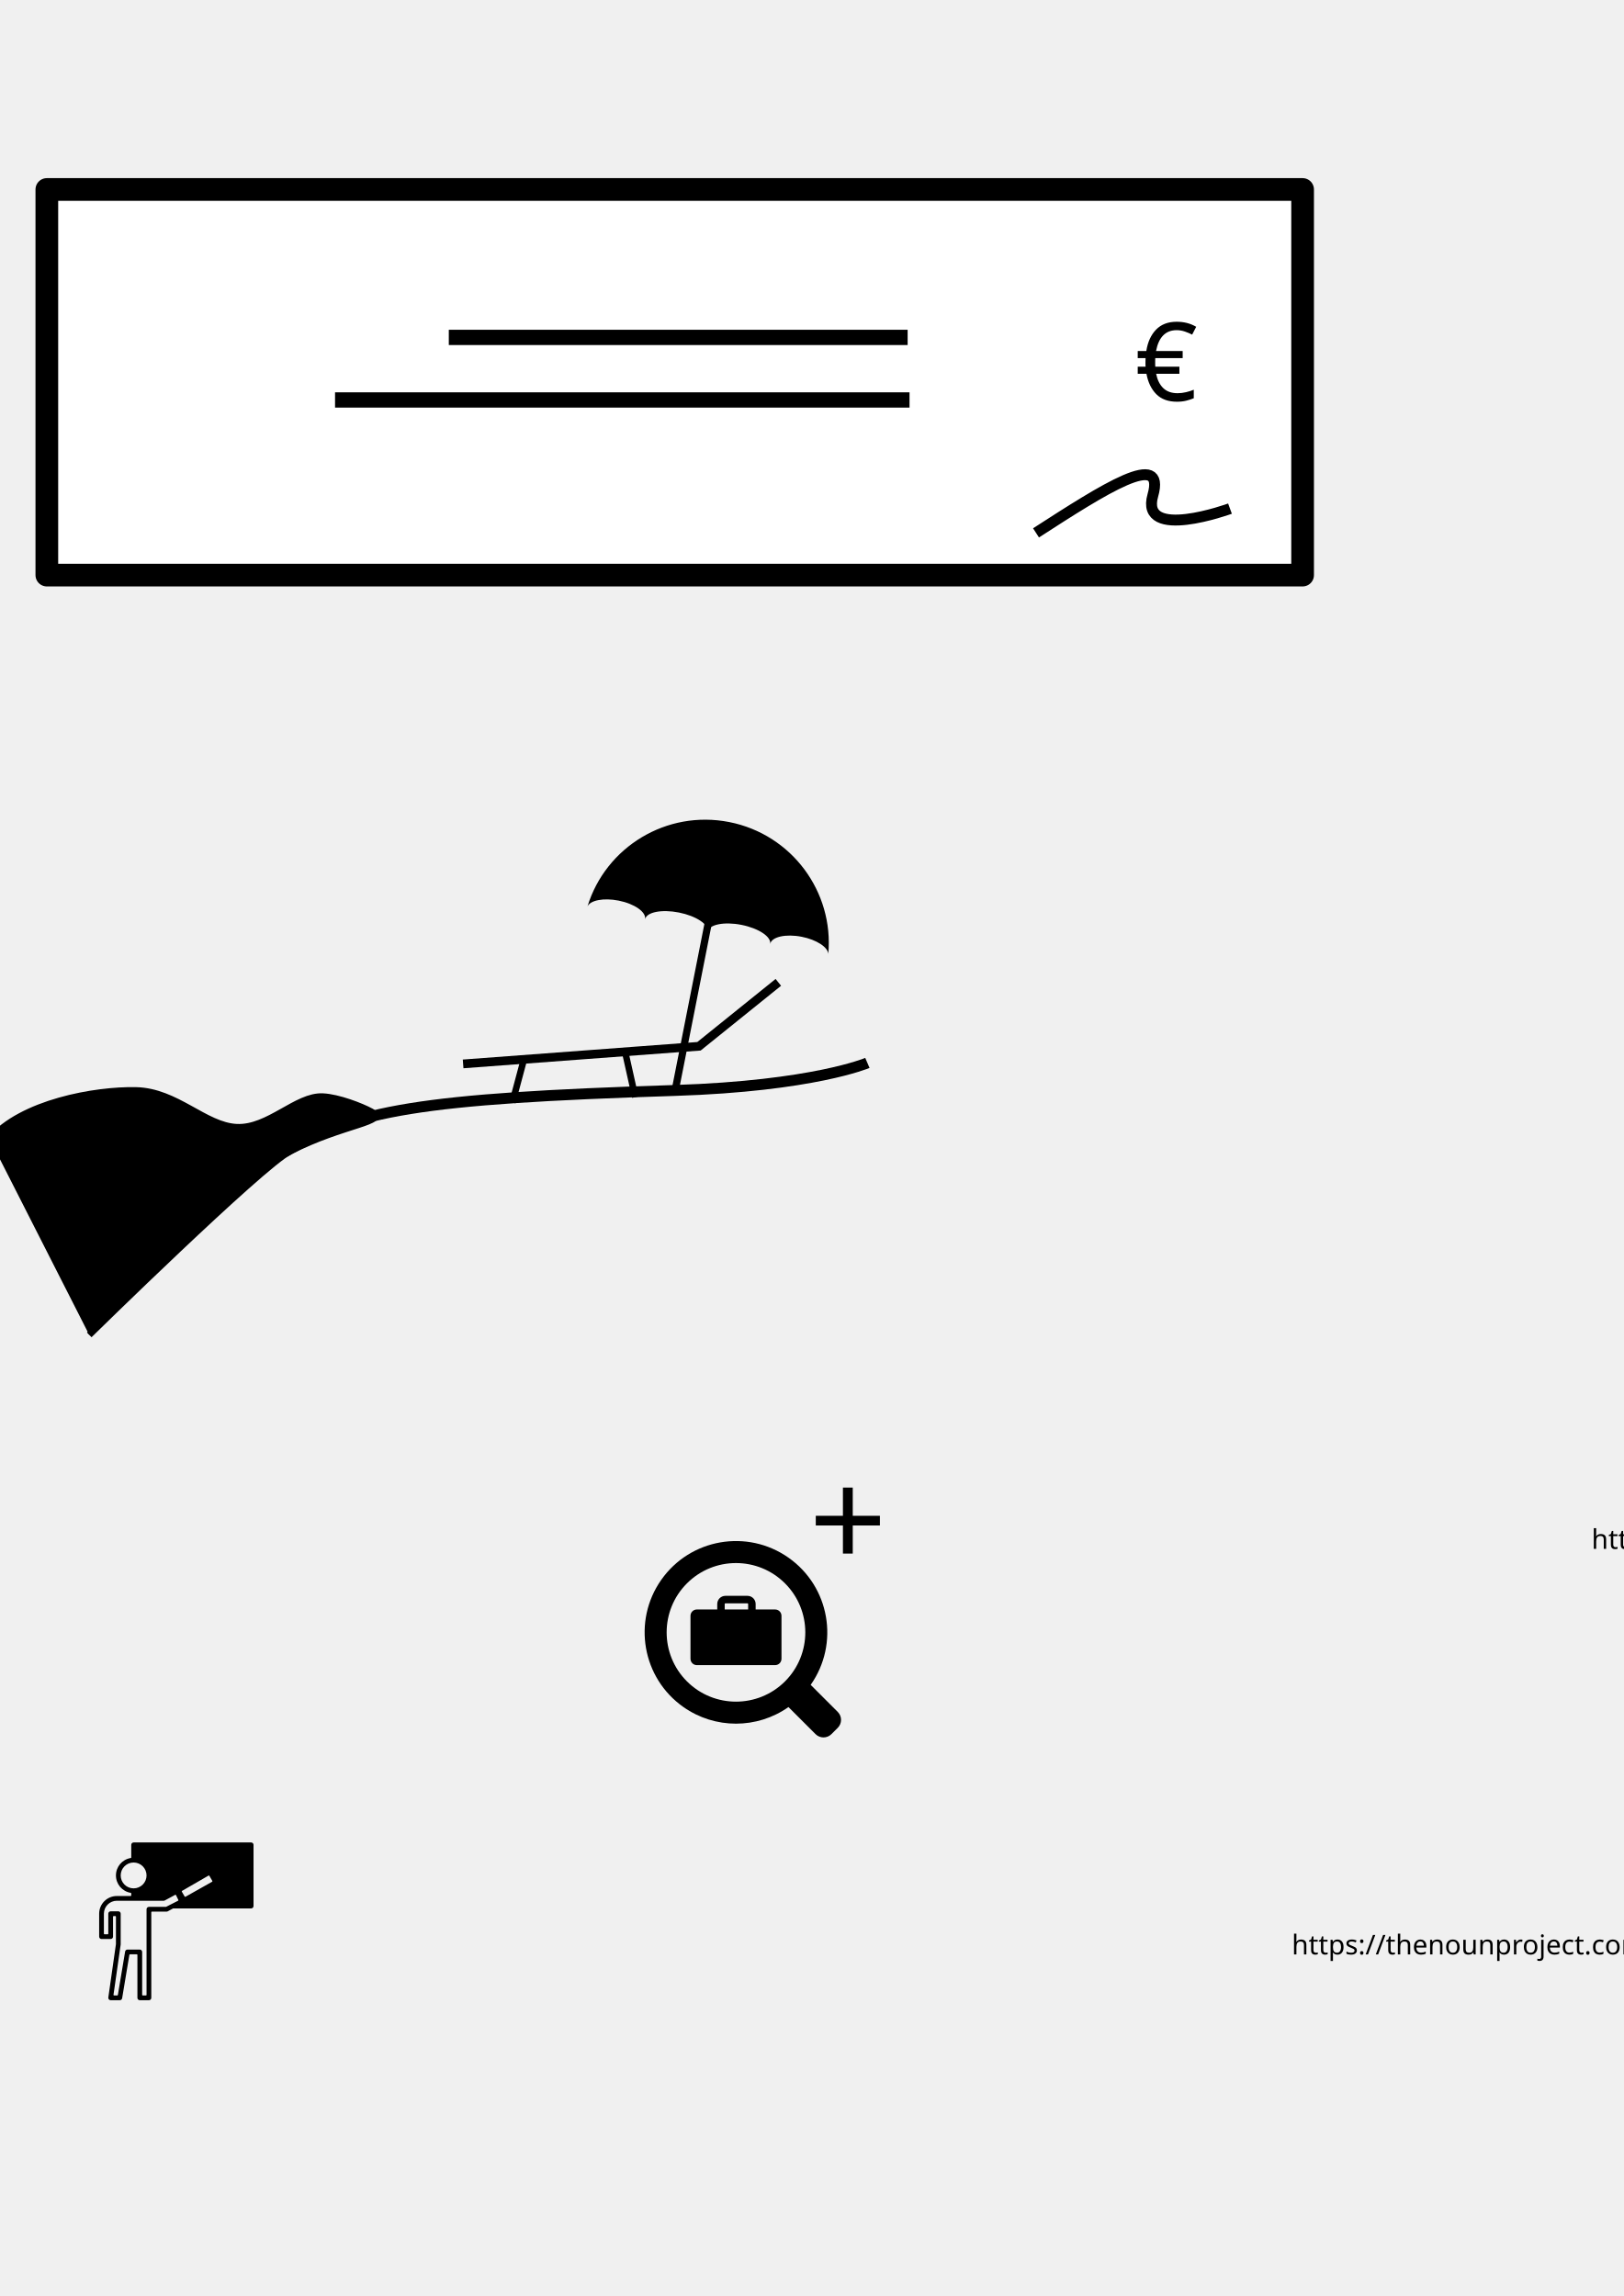
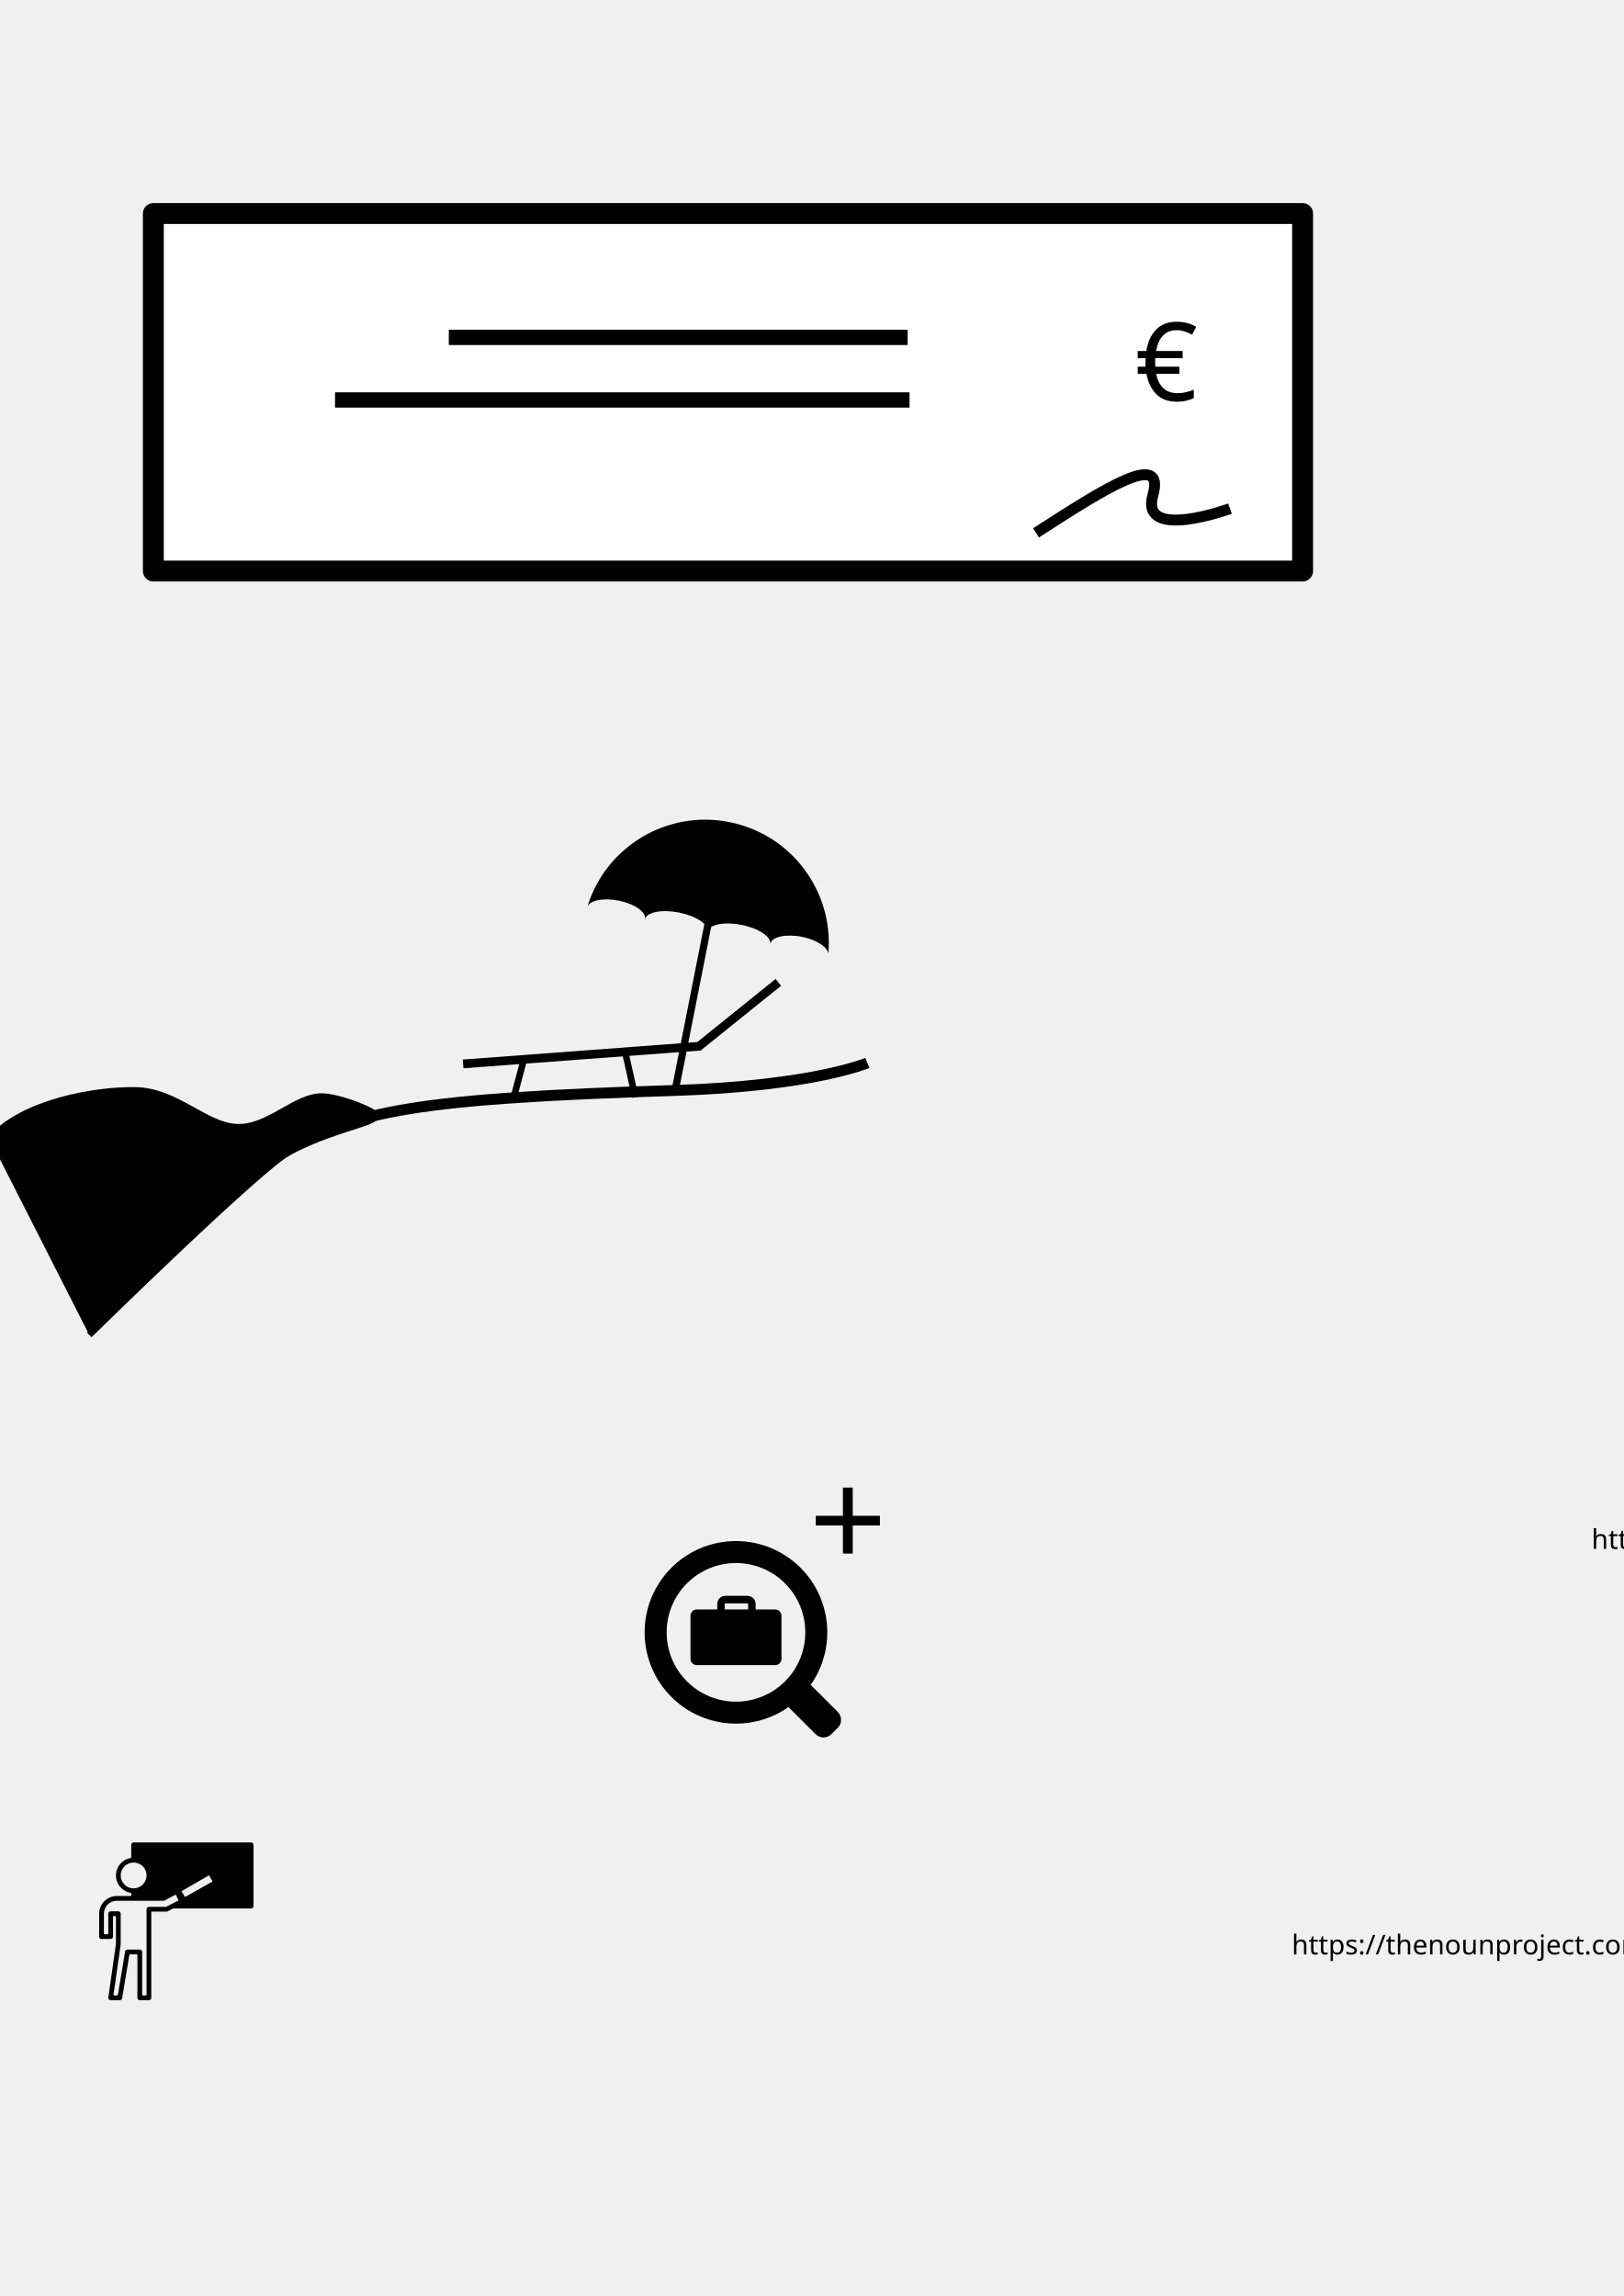
<svg xmlns="http://www.w3.org/2000/svg" width="210mm" height="297mm" viewBox="0 0 744.094 1052.362" id="svg4166" version="1.1">
  <defs id="defs4168" />
  <g id="layer1">
-     <rect style="opacity:1;fill:#ffffff;fill-opacity:1;fill-rule:nonzero;stroke:#000000;stroke-width:10.395;stroke-linecap:round;stroke-linejoin:round;stroke-miterlimit:4;stroke-dasharray:none;stroke-dashoffset:0;stroke-opacity:1" id="rect4714" width="575.481" height="176.748" x="21.465" y="86.845" />
+     <rect style="opacity:1;fill:#ffffff;fill-opacity:1;fill-rule:nonzero;stroke:#000000;stroke-width:9.574;stroke-linecap:round;stroke-linejoin:round;stroke-miterlimit:4;stroke-dasharray:none;stroke-dashoffset:0;stroke-opacity:1" id="rect4714" width="526.673" height="163.843" x="70.273" y="97.875" />
    <path style="fill:none;fill-rule:evenodd;stroke:#000000;stroke-width:7;stroke-linecap:butt;stroke-linejoin:miter;stroke-miterlimit:4;stroke-dasharray:none;stroke-opacity:1" d="m 205.675,154.647 210.267,0" id="path4716" />
    <path style="fill:none;fill-rule:evenodd;stroke:#000000;stroke-width:7;stroke-linecap:butt;stroke-linejoin:miter;stroke-miterlimit:4;stroke-dasharray:none;stroke-opacity:1" d="m 153.543,183.32 263.268,0" id="path4718" />
-     <text xml:space="preserve" style="font-style:normal;font-weight:normal;font-size:87.5px;line-height:125%;font-family:sans-serif;letter-spacing:0px;word-spacing:0px;fill:#000000;fill-opacity:1;stroke:none;stroke-width:1px;stroke-linecap:butt;stroke-linejoin:miter;stroke-opacity:1" x="520.229" y="183.631" id="text4724">
-       <tspan id="tspan4726" x="520.229" y="183.631" style="font-size:50px">€</tspan>
+     <text xml:space="preserve" style="font-style:normal;font-weight:normal;line-height:0%;font-family:sans-serif;letter-spacing:0px;word-spacing:0px;fill:#000000;fill-opacity:1;stroke:none;stroke-width:1px;stroke-linecap:butt;stroke-linejoin:miter;stroke-opacity:1" x="520.229" y="183.631" id="text4724">
+       <tspan id="tspan4726" x="520.229" y="183.631" style="font-size:50px;line-height:1.25">€</tspan>
    </text>
-     <text xml:space="preserve" style="font-style:normal;font-weight:normal;font-size:12.5px;line-height:125%;font-family:sans-serif;letter-spacing:0px;word-spacing:0px;fill:#000000;fill-opacity:1;stroke:none;stroke-width:1px;stroke-linecap:butt;stroke-linejoin:miter;stroke-opacity:1" x="478.812" y="163.428" id="text4728">
-       <tspan id="tspan4730" x="478.812" y="163.428" />
+     <text xml:space="preserve" style="font-style:normal;font-weight:normal;line-height:0%;font-family:sans-serif;letter-spacing:0px;word-spacing:0px;fill:#000000;fill-opacity:1;stroke:none;stroke-width:1px;stroke-linecap:butt;stroke-linejoin:miter;stroke-opacity:1" x="478.812" y="163.428" id="text4728">
+       <tspan id="tspan4730" x="478.812" y="163.428" style="font-size:12.5px;line-height:1.25"> </tspan>
    </text>
    <path style="fill:none;fill-rule:evenodd;stroke:#000000;stroke-width:5;stroke-linecap:butt;stroke-linejoin:miter;stroke-miterlimit:4;stroke-dasharray:none;stroke-opacity:1" d="m 474.772,244.24 c 31.315,-20.203 59.599,-38.386 53.538,-17.173 -6.061,21.213 35.355,6.061 35.355,6.061" id="path4732" />
    <path style="fill:none;fill-rule:evenodd;stroke:#000000;stroke-width:5;stroke-linecap:butt;stroke-linejoin:miter;stroke-miterlimit:4;stroke-dasharray:none;stroke-opacity:1" d="m 130.31,528.093 c 32.325,-19.193 61.678,-24.566 178.797,-28.284 63.64,-2.02 88.388,-12.627 88.388,-12.627" id="path4755" />
    <g transform="matrix(1.738945,0,0,1.738945,237.0423,351.0309)" id="g4">
      <path style="fill:#000000" d="m 74.97,45.051 c 3.928,0.775 6.896,2.735 7.001,4.52 C 83.465,33.237 72.374,18.072 55.869,14.811 39.362,11.55 23.337,21.357 18.508,37.032 c 0.775,-1.612 4.267,-2.294 8.193,-1.519 4.228,0.835 7.351,3.041 6.979,4.927 0.373,-1.886 4.364,-2.686 8.915,-1.787 4.552,0.9 7.939,3.157 7.567,5.043 0.373,-1.886 4.364,-2.685 8.914,-1.787 4.554,0.899 7.939,3.158 7.568,5.043 0.371,-1.885 4.099,-2.737 8.326,-1.901 z" id="path6" />
      <polygon style="fill:#000000" points="51.331,41.31 42.67,85.143 41.402,86.638 40.799,84.773 49.459,40.94 " id="polygon8" />
    </g>
    <g id="g4790" transform="translate(-10,5)">
      <path id="path4771" d="m 222.234,482.636 108.086,-8.081 36.365,-29.294" style="fill:none;fill-rule:evenodd;stroke:#000000;stroke-width:4;stroke-linecap:butt;stroke-linejoin:miter;stroke-miterlimit:4;stroke-dasharray:none;stroke-opacity:1" />
      <path id="path4773" d="m 250,480.934 -5.198,19.398" style="fill:none;fill-rule:evenodd;stroke:#000000;stroke-width:3;stroke-linecap:butt;stroke-linejoin:miter;stroke-miterlimit:4;stroke-dasharray:none;stroke-opacity:1" />
      <path id="path4773-3" d="m 296.738,478.277 4.38,19.599" style="fill:none;fill-rule:evenodd;stroke:#000000;stroke-width:3;stroke-linecap:butt;stroke-linejoin:miter;stroke-miterlimit:4;stroke-dasharray:none;stroke-opacity:1" />
      <path style="fill:#000000;fill-opacity:1;fill-rule:evenodd;stroke:#000000;stroke-width:3;stroke-linecap:butt;stroke-linejoin:miter;stroke-miterlimit:4;stroke-dasharray:none;stroke-opacity:1" d="M 5.431,517.389 C 19.895,500.38 53.553,494.4 72.243,494.785 c 18.691,0.385 31.591,16.169 46.222,16.867 14.631,0.697 27.358,-14.609 39.466,-14.032 7.121,0.339 17.614,4.419 22.085,6.843 8.755,4.745 -12.689,5.645 -37.179,18.281 -13.218,6.82 -91.943,84.1 -91.943,84.1" id="path4795" />
    </g>
-     <text xml:space="preserve" style="font-style:normal;font-weight:normal;font-size:12.5px;line-height:125%;font-family:sans-serif;letter-spacing:0px;word-spacing:0px;fill:#000000;fill-opacity:1;stroke:none;stroke-width:1px;stroke-linecap:butt;stroke-linejoin:miter;stroke-opacity:1" x="729.33" y="709.92" id="text5346">
-       <tspan id="tspan5348" x="729.33" y="709.92">https://thenounproject.com/search/?q=job+search&amp;i=873829</tspan>
+     <text xml:space="preserve" style="font-style:normal;font-weight:normal;line-height:0%;font-family:sans-serif;letter-spacing:0px;word-spacing:0px;fill:#000000;fill-opacity:1;stroke:none;stroke-width:1px;stroke-linecap:butt;stroke-linejoin:miter;stroke-opacity:1" x="729.33" y="709.92" id="text5346">
+       <tspan id="tspan5348" x="729.33" y="709.92" style="font-size:12.5px;line-height:1.25">https://thenounproject.com/search/?q=job+search&amp;i=873829</tspan>
    </text>
    <path d="m 383.921,784.656 -12.41,-12.41 c 13.289,-18.911 8.731,-45.014 -10.18,-58.303 -18.911,-13.289 -45.014,-8.731 -58.303,10.18 -13.289,18.911 -8.731,45.014 10.18,58.303 14.437,10.145 33.686,10.145 48.123,0 l 12.41,12.41 c 2.011,2.009 5.269,2.009 7.28,0 l 2.89,-2.89 c 2.016,-2.007 2.023,-5.267 0.017,-7.283 -0.003,-0.003 -0.005,-0.005 -0.007,-0.007 z m -69.11,-14 c -12.407,-12.407 -12.407,-32.523 0,-44.93 12.407,-12.407 32.523,-12.407 44.93,0 12.407,12.407 12.407,32.522 0,44.929 -12.416,12.386 -32.514,12.386 -44.93,10e-4 z" id="path4" />
    <path d="m 355.211,737.696 -8.92,0 0,-2.51 c 0,-2.066 -1.674,-3.74 -3.74,-3.74 l 0,0 -10.12,0 c -2.066,0 -3.74,1.674 -3.74,3.74 l 0,0 0,2.51 -9.34,0 c -1.613,0 -2.92,1.307 -2.92,2.92 l 0,0 0,19.67 c 0,1.613 1.307,2.92 2.92,2.92 l 0,0 35.86,0 c 1.613,0 2.92,-1.307 2.92,-2.92 l 0,-19.67 c 0,-1.613 -1.307,-2.92 -2.92,-2.92 z m -23.1,-2.51 c 0,-0.166 0.134,-0.3 0.3,-0.3 l 10.14,0 c 0.166,0 0.3,0.134 0.3,0.3 l 0,2.51 -10.74,0 0,-2.51 z" id="path6-6" />
-     <text xml:space="preserve" style="font-style:normal;font-weight:normal;font-size:12.5px;line-height:125%;font-family:sans-serif;letter-spacing:0px;word-spacing:0px;fill:#000000;fill-opacity:1;stroke:none;stroke-width:1px;stroke-linecap:butt;stroke-linejoin:miter;stroke-opacity:1" x="753.574" y="172.519" id="text5358">
-       <tspan id="tspan5360" x="753.574" y="172.519" style="font-size:25px">+ FUSÉE ?</tspan>
+     <text xml:space="preserve" style="font-style:normal;font-weight:normal;line-height:0%;font-family:sans-serif;letter-spacing:0px;word-spacing:0px;fill:#000000;fill-opacity:1;stroke:none;stroke-width:1px;stroke-linecap:butt;stroke-linejoin:miter;stroke-opacity:1" x="753.574" y="172.519" id="text5358">
+       <tspan id="tspan5360" x="753.574" y="172.519" style="font-size:25px;line-height:1.25">+ FUSÉE ?</tspan>
    </text>
-     <text xml:space="preserve" style="font-style:normal;font-weight:normal;font-size:12.5px;line-height:125%;font-family:sans-serif;letter-spacing:0px;word-spacing:0px;fill:#000000;fill-opacity:1;stroke:none;stroke-width:1px;stroke-linecap:butt;stroke-linejoin:miter;stroke-opacity:1" x="370.726" y="719.012" id="text5364">
-       <tspan id="tspan5366" x="370.726" y="719.012" style="font-size:62.5px">+</tspan>
+     <text xml:space="preserve" style="font-style:normal;font-weight:normal;line-height:0%;font-family:sans-serif;letter-spacing:0px;word-spacing:0px;fill:#000000;fill-opacity:1;stroke:none;stroke-width:1px;stroke-linecap:butt;stroke-linejoin:miter;stroke-opacity:1" x="370.726" y="719.012" id="text5364">
+       <tspan id="tspan5366" x="370.726" y="719.012" style="font-size:62.5px;line-height:1.25">+</tspan>
    </text>
-     <text xml:space="preserve" style="font-style:normal;font-weight:normal;font-size:12.5px;line-height:125%;font-family:sans-serif;letter-spacing:0px;word-spacing:0px;fill:#000000;fill-opacity:1;stroke:none;stroke-width:1px;stroke-linecap:butt;stroke-linejoin:miter;stroke-opacity:1" x="591.949" y="895.789" id="text4715">
-       <tspan id="tspan4717" x="591.949" y="895.789">https://thenounproject.com/search/?q=lesson&amp;i=118285</tspan>
+     <text xml:space="preserve" style="font-style:normal;font-weight:normal;line-height:0%;font-family:sans-serif;letter-spacing:0px;word-spacing:0px;fill:#000000;fill-opacity:1;stroke:none;stroke-width:1px;stroke-linecap:butt;stroke-linejoin:miter;stroke-opacity:1" x="591.949" y="895.789" id="text4715">
+       <tspan id="tspan4717" x="591.949" y="895.789" style="font-size:12.5px;line-height:1.25">https://thenounproject.com/search/?q=lesson&amp;i=118285</tspan>
    </text>
    <path d="m 64.059,916.789 c -0.599,0 -1.087,-0.486 -1.087,-1.086 l 0,-19.682 c 0,-0.148 -0.121,-0.271 -0.271,-0.271 l -3.141,0 c -0.133,0 -0.246,0.096 -0.269,0.229 l -3.318,19.902 c -0.087,0.527 -0.538,0.908 -1.072,0.908 l -4.187,0 c -0.314,0 -0.613,-0.137 -0.82,-0.375 -0.207,-0.238 -0.3,-0.553 -0.256,-0.865 l 3.491,-24.449 0.003,-12.611 c 0,-0.149 -0.121,-0.272 -0.271,-0.272 l -0.788,0 c -0.15,0 -0.272,0.123 -0.272,0.272 l 0,9.164 c 0,0.598 -0.487,1.086 -1.087,1.086 l -4.186,0 c -0.6,0 -1.087,-0.488 -1.087,-1.086 l 0,-10.523 c 0,-4.467 3.633,-8.101 8.1,-8.101 l 6.332,0 c 0.15,0 0.272,-0.122 0.272,-0.272 l 0,-0.91 c 0,-0.133 -0.097,-0.246 -0.228,-0.268 -3.931,-0.646 -6.783,-4.004 -6.783,-7.982 0,-3.978 2.853,-7.336 6.783,-7.983 0.131,-0.021 0.228,-0.135 0.228,-0.268 l 0,-5.775 c 0,-0.599 0.487,-1.087 1.087,-1.087 l 53.865,0 c 0.6,0 1.087,0.488 1.087,1.087 l 0,28.055 c 0,0.599 -0.487,1.087 -1.087,1.087 l -35.689,0 c -0.045,0 -0.09,0.011 -0.129,0.033 l -2.398,1.3 c -0.158,0.086 -0.338,0.131 -0.518,0.131 l -6.758,0 c -0.15,0 -0.271,0.122 -0.271,0.272 l 0,39.254 c 0,0.6 -0.488,1.086 -1.088,1.086 l -4.187,0 z m 0,-23.213 c 0.6,0 1.087,0.488 1.087,1.088 l 0,19.68 c 0,0.15 0.122,0.271 0.272,0.271 l 1.469,0 c 0.15,0 0.272,-0.121 0.272,-0.271 l 0,-39.255 c 0,-0.599 0.487,-1.086 1.086,-1.086 l 7.772,0 c 0.045,0 0.089,-0.012 0.129,-0.033 l 5.469,-2.787 c 0.111,-0.06 0.166,-0.188 0.133,-0.311 l -1.07,-2.217 c -0.021,-0.08 -0.079,-0.146 -0.155,-0.179 -0.034,-0.015 -0.07,-0.021 -0.106,-0.021 -0.045,0 -0.089,0.011 -0.13,0.033 l -4.767,2.583 c -0.158,0.087 -0.337,0.132 -0.519,0.132 l -21.46,0 c -3.268,0 -5.926,2.659 -5.926,5.927 l 0,9.163 c 0,0.15 0.121,0.271 0.271,0.271 l 1.469,0 c 0.149,0 0.271,-0.121 0.271,-0.271 l 0,-9.163 c 0,-0.6 0.488,-1.087 1.087,-1.087 l 3.506,0 c 0.6,0 1.087,0.487 1.087,1.087 l 0,14.026 c 0,0.051 -0.003,0.104 -0.01,0.152 l -3.283,22.996 c -0.012,0.078 0.012,0.158 0.063,0.217 0.051,0.061 0.126,0.094 0.205,0.094 l 1.468,0 c 0.133,0 0.246,-0.096 0.269,-0.227 l 3.319,-19.904 c 0.088,-0.525 0.538,-0.908 1.072,-0.908 l 5.65,0 z m 31.653,-33.949 c -0.047,0 -0.094,0.013 -0.136,0.036 l -12.146,7.014 c -0.131,0.074 -0.175,0.241 -0.1,0.371 l 1.298,2.222 c 0.036,0.062 0.096,0.108 0.165,0.127 0.023,0.006 0.047,0.009 0.07,0.009 0.047,0 0.095,-0.012 0.137,-0.036 l 12.207,-6.881 c 0.13,-0.075 0.174,-0.241 0.1,-0.371 l -1.359,-2.354 c -0.036,-0.062 -0.096,-0.108 -0.165,-0.127 -0.024,-0.007 -0.047,-0.01 -0.071,-0.01 z m -34.478,-5.956 c -3.268,0 -5.926,2.658 -5.926,5.926 0,3.267 2.658,5.926 5.926,5.926 3.268,0 5.926,-2.659 5.926,-5.926 0,-3.268 -2.658,-5.926 -5.926,-5.926 z" id="path4-3" />
  </g>
</svg>
